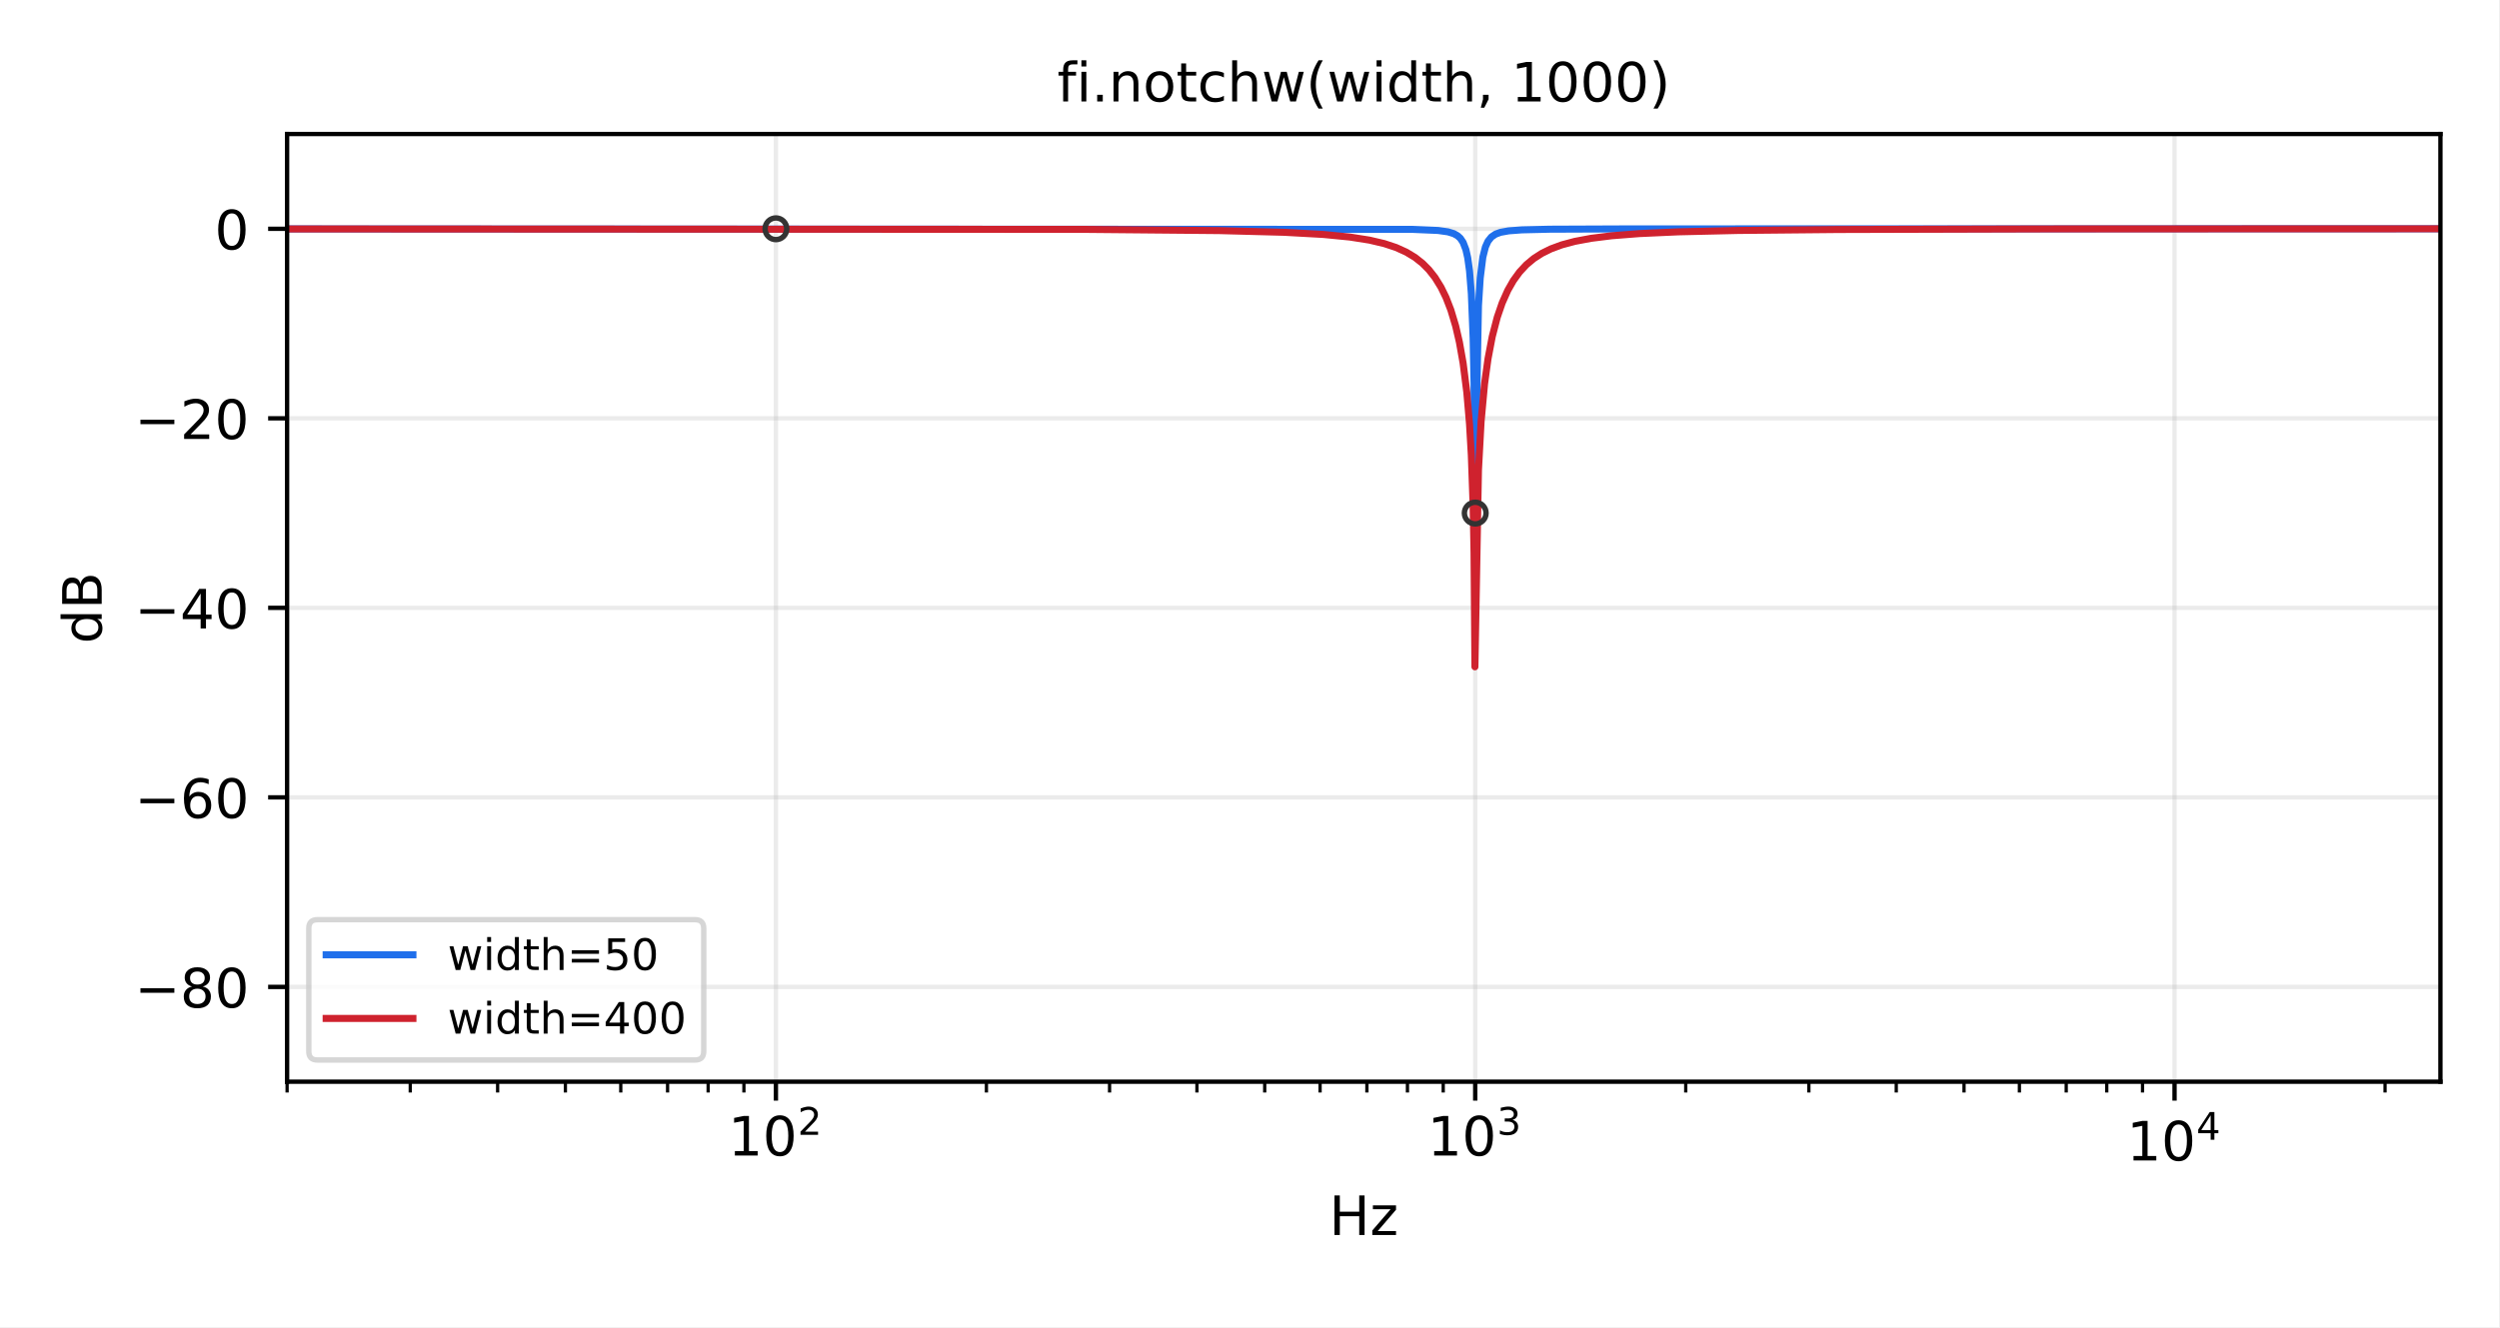
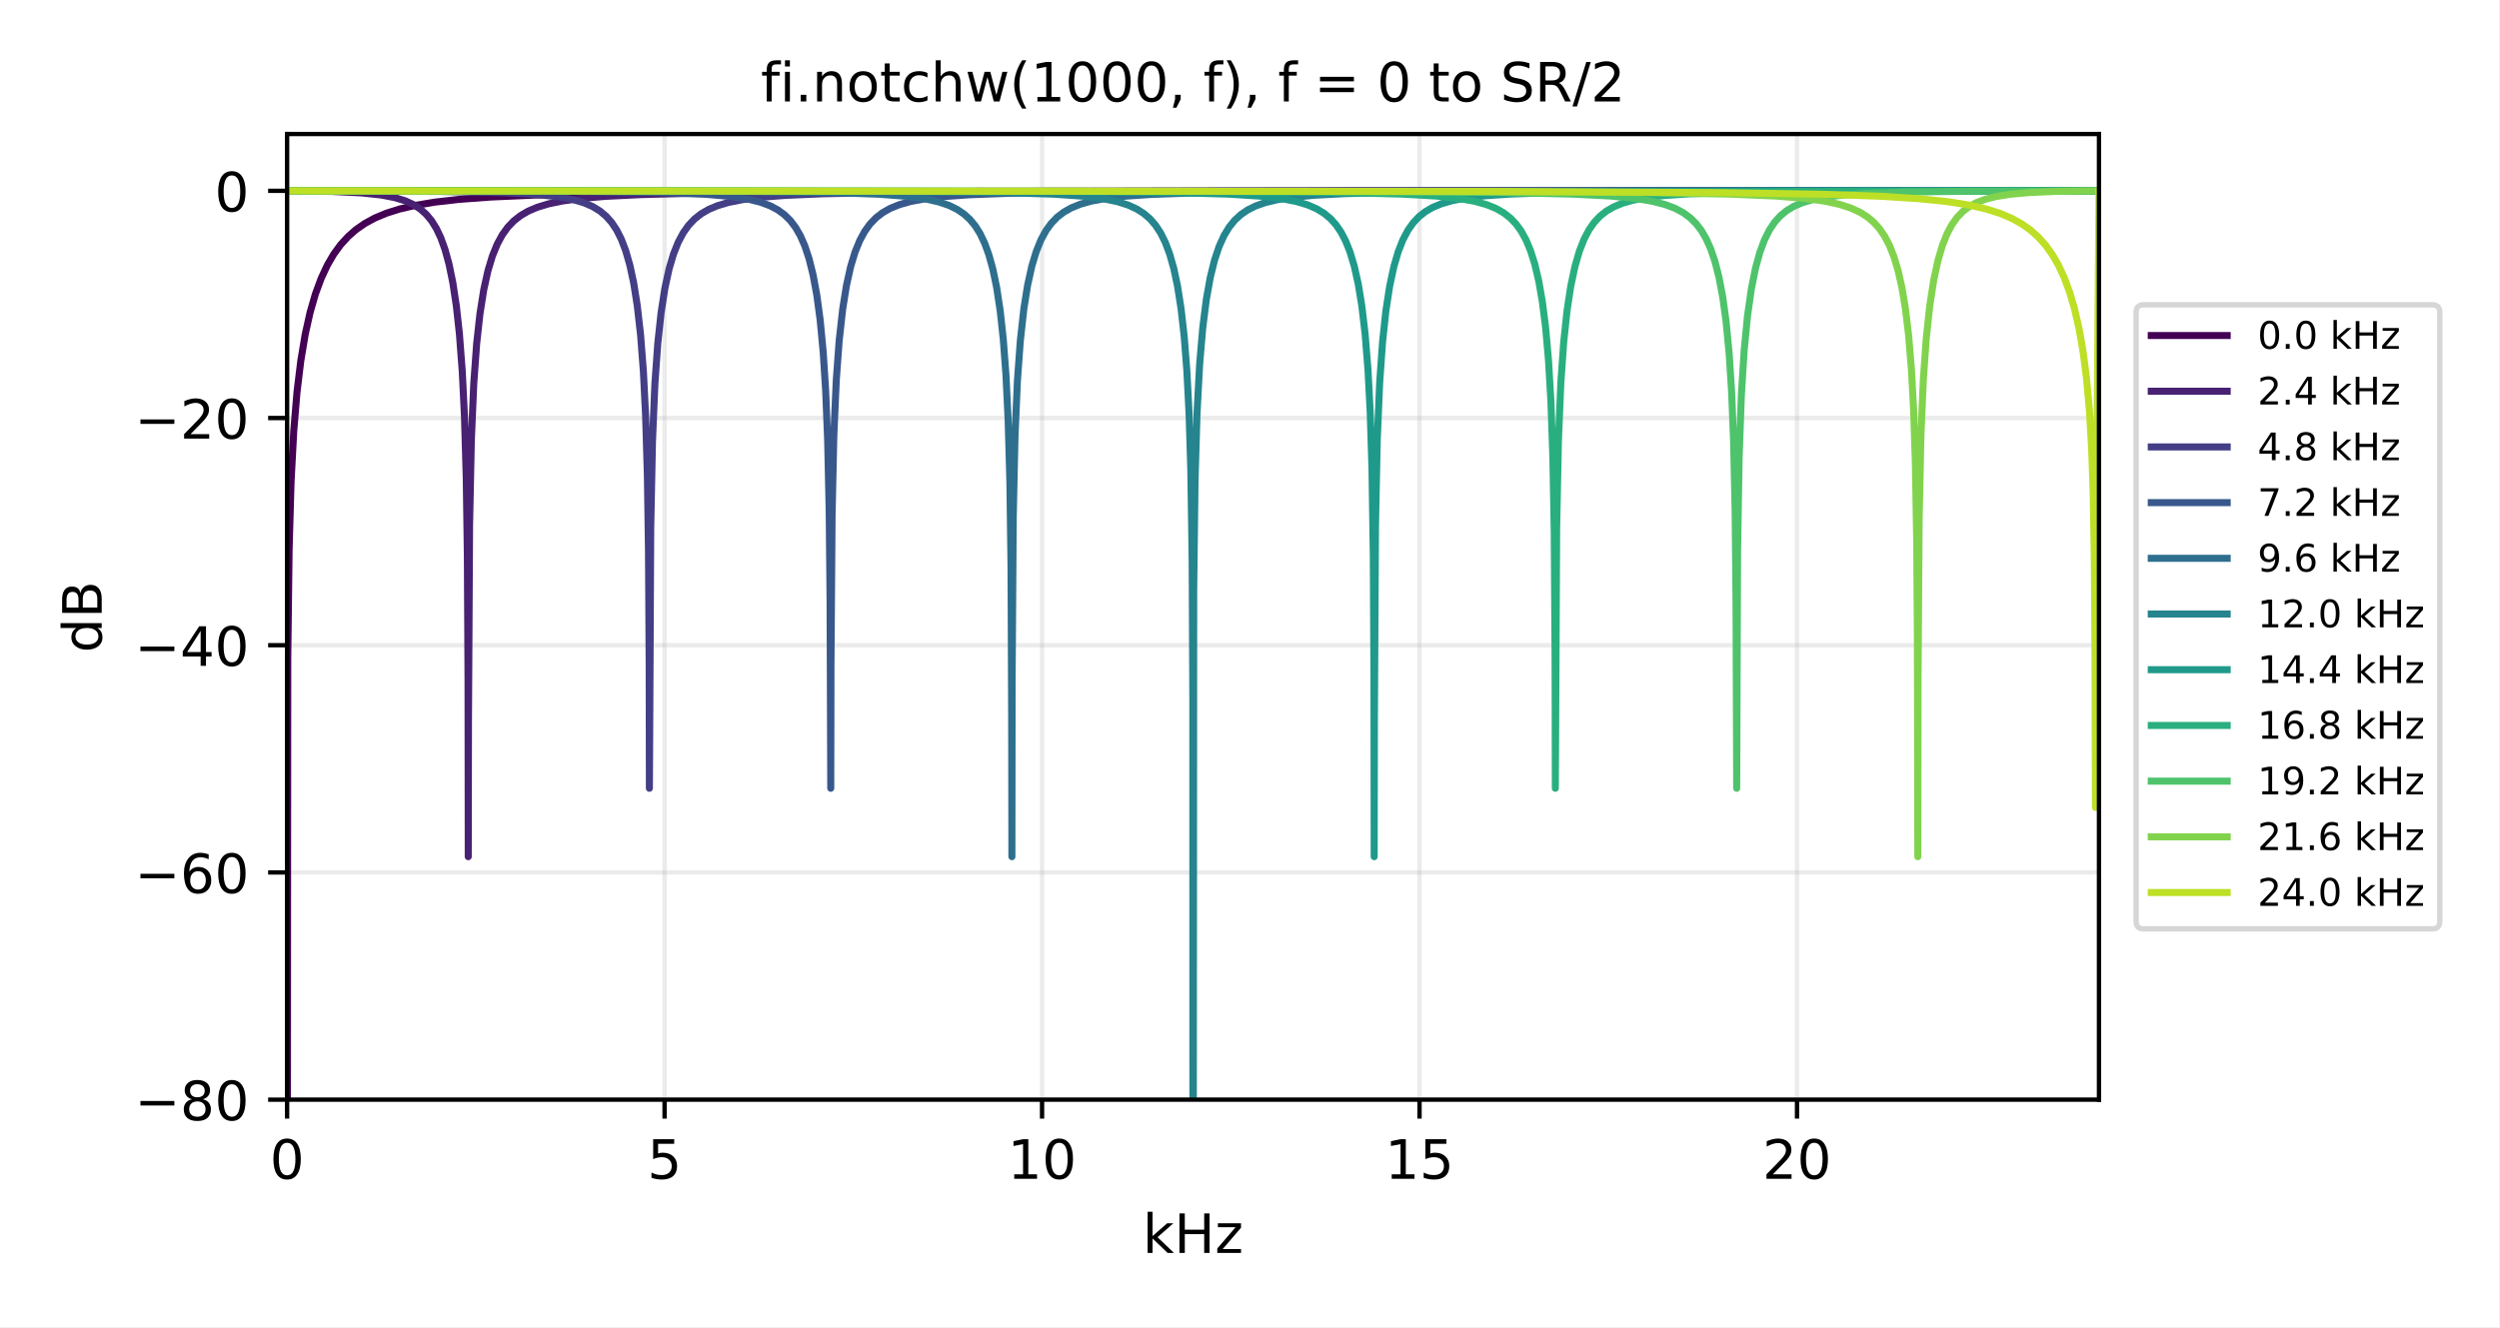
<svg xmlns="http://www.w3.org/2000/svg" xmlns:xlink="http://www.w3.org/1999/xlink" width="460.8pt" height="244.8pt" viewBox="0 0 460.8 244.8" version="1.1">
  <defs>
    <style type="text/css">*{stroke-linejoin: round; stroke-linecap: butt}</style>
  </defs>
  <g id="figure_1">
    <g id="patch_1">
      <path d="M 0 244.8  L 460.8 244.8  L 460.8 0  L 0 0  z " style="fill: #ffffff" />
    </g>
    <g id="axes_1">
      <g id="patch_2">
-         <path d="M 52.94 199.528  L 450 199.528  L 450 24.72  L 52.94 24.72  z " style="fill: #ffffff" />
+         <path d="M 52.94 202.84  L 387.039 202.84  L 387.039 24.72  L 52.94 24.72  z " style="fill: #ffffff" />
      </g>
      <g id="matplotlib.axis_1">
        <g id="xtick_1">
          <g id="line2d_1">
-             <path d="M 143.072 199.528  L 143.072 24.72  " clip-path="url(#pd44fafe7ac)" style="fill: none; stroke: #b0b0b0; stroke-opacity: 0.25; stroke-width: 0.8; stroke-linecap: square" />
+             <path d="M 52.94 202.84  L 52.94 24.72  " clip-path="url(#paf3ac2c32e)" style="fill: none; stroke: #b0b0b0; stroke-opacity: 0.25; stroke-width: 0.8; stroke-linecap: square" />
          </g>
          <g id="line2d_2">
            <defs>
-               <path id="mc6e8a0cf83" d="M 0 0  L 0 3.5  " style="stroke: #000000; stroke-width: 0.8" />
+               <path id="m746b3ce421" d="M 0 0  L 0 3.5  " style="stroke: #000000; stroke-width: 0.8" />
            </defs>
            <g>
-               <use xlink:href="#mc6e8a0cf83" x="143.072" y="199.528" style="stroke: #000000; stroke-width: 0.8" />
+               <use xlink:href="#m746b3ce421" x="52.94" y="202.84" style="stroke: #000000; stroke-width: 0.8" />
            </g>
          </g>
          <g id="text_1">
-             <g transform="translate(134.2721 214.1264)">
-               <text>
-                 <tspan style="font: 10px 'DejaVu Sans'" x="0 6.362" y="-0.977">10</tspan>
-                 <tspan style="font: 7px 'DejaVu Sans'" x="12.82" y="-4.805">2</tspan>
-               </text>
-             </g>
+             <text style="font: 10px 'DejaVu Sans', 'Bitstream Vera Sans', 'Computer Modern Sans Serif', 'Lucida Grande', 'Verdana', 'Geneva', 'Lucid', 'Arial', 'Helvetica', 'Avant Garde', sans-serif; text-anchor: middle" x="52.94" y="217.438" transform="rotate(-0 52.94 217.4384)">0</text>
          </g>
        </g>
        <g id="xtick_2">
          <g id="line2d_3">
-             <path d="M 272.022 199.528  L 272.022 24.72  " clip-path="url(#pd44fafe7ac)" style="fill: none; stroke: #b0b0b0; stroke-opacity: 0.25; stroke-width: 0.8; stroke-linecap: square" />
+             <path d="M 122.544 202.84  L 122.544 24.72  " clip-path="url(#paf3ac2c32e)" style="fill: none; stroke: #b0b0b0; stroke-opacity: 0.25; stroke-width: 0.8; stroke-linecap: square" />
          </g>
          <g id="line2d_4">
            <g>
-               <use xlink:href="#mc6e8a0cf83" x="272.022" y="199.528" style="stroke: #000000; stroke-width: 0.8" />
+               <use xlink:href="#m746b3ce421" x="122.544" y="202.84" style="stroke: #000000; stroke-width: 0.8" />
            </g>
          </g>
          <g id="text_2">
-             <g transform="translate(263.2219 214.1264)">
-               <text>
-                 <tspan style="font: 10px 'DejaVu Sans'" x="0 6.362" y="-0.977">10</tspan>
-                 <tspan style="font: 7px 'DejaVu Sans'" x="12.82" y="-4.805">3</tspan>
-               </text>
-             </g>
+             <text style="font: 10px 'DejaVu Sans', 'Bitstream Vera Sans', 'Computer Modern Sans Serif', 'Lucida Grande', 'Verdana', 'Geneva', 'Lucid', 'Arial', 'Helvetica', 'Avant Garde', sans-serif; text-anchor: middle" x="122.544" y="217.438" transform="rotate(-0 122.5439 217.4384)">5</text>
          </g>
        </g>
        <g id="xtick_3">
          <g id="line2d_5">
-             <path d="M 400.972 199.528  L 400.972 24.72  " clip-path="url(#pd44fafe7ac)" style="fill: none; stroke: #b0b0b0; stroke-opacity: 0.25; stroke-width: 0.8; stroke-linecap: square" />
+             <path d="M 192.148 202.84  L 192.148 24.72  " clip-path="url(#paf3ac2c32e)" style="fill: none; stroke: #b0b0b0; stroke-opacity: 0.25; stroke-width: 0.8; stroke-linecap: square" />
          </g>
          <g id="line2d_6">
            <g>
-               <use xlink:href="#mc6e8a0cf83" x="400.972" y="199.528" style="stroke: #000000; stroke-width: 0.8" />
+               <use xlink:href="#m746b3ce421" x="192.148" y="202.84" style="stroke: #000000; stroke-width: 0.8" />
            </g>
          </g>
          <g id="text_3">
-             <g transform="translate(392.1718 214.1264)">
-               <text>
-                 <tspan style="font: 10px 'DejaVu Sans'" x="0 6.362" y="-0.064">10</tspan>
-                 <tspan style="font: 7px 'DejaVu Sans'" x="12.82" y="-3.892">4</tspan>
-               </text>
-             </g>
+             <text style="font: 10px 'DejaVu Sans', 'Bitstream Vera Sans', 'Computer Modern Sans Serif', 'Lucida Grande', 'Verdana', 'Geneva', 'Lucid', 'Arial', 'Helvetica', 'Avant Garde', sans-serif; text-anchor: middle" x="192.148" y="217.438" transform="rotate(-0 192.1478 217.4384)">10</text>
          </g>
        </g>
        <g id="xtick_4">
          <g id="line2d_7">
-             <defs>
-               <path id="m6babed9d76" d="M 0 0  L 0 2  " style="stroke: #000000; stroke-width: 0.6" />
-             </defs>
-             <g>
-               <use xlink:href="#m6babed9d76" x="52.94" y="199.528" style="stroke: #000000; stroke-width: 0.6" />
-             </g>
+             <path d="M 261.752 202.84  L 261.752 24.72  " clip-path="url(#paf3ac2c32e)" style="fill: none; stroke: #b0b0b0; stroke-opacity: 0.25; stroke-width: 0.8; stroke-linecap: square" />
+           </g>
+           <g id="line2d_8">
+             <g>
+               <use xlink:href="#m746b3ce421" x="261.752" y="202.84" style="stroke: #000000; stroke-width: 0.8" />
+             </g>
+           </g>
+           <g id="text_4">
+             <text style="font: 10px 'DejaVu Sans', 'Bitstream Vera Sans', 'Computer Modern Sans Serif', 'Lucida Grande', 'Verdana', 'Geneva', 'Lucid', 'Arial', 'Helvetica', 'Avant Garde', sans-serif; text-anchor: middle" x="261.752" y="217.438" transform="rotate(-0 261.7518 217.4384)">15</text>
          </g>
        </g>
        <g id="xtick_5">
-           <g id="line2d_8">
-             <g>
-               <use xlink:href="#m6babed9d76" x="75.647" y="199.528" style="stroke: #000000; stroke-width: 0.6" />
-             </g>
-           </g>
-         </g>
-         <g id="xtick_6">
          <g id="line2d_9">
-             <g>
-               <use xlink:href="#m6babed9d76" x="91.758" y="199.528" style="stroke: #000000; stroke-width: 0.6" />
-             </g>
-           </g>
-         </g>
-         <g id="xtick_7">
+             <path d="M 331.356 202.84  L 331.356 24.72  " clip-path="url(#paf3ac2c32e)" style="fill: none; stroke: #b0b0b0; stroke-opacity: 0.25; stroke-width: 0.8; stroke-linecap: square" />
+           </g>
          <g id="line2d_10">
            <g>
-               <use xlink:href="#m6babed9d76" x="104.254" y="199.528" style="stroke: #000000; stroke-width: 0.6" />
-             </g>
-           </g>
-         </g>
-         <g id="xtick_8">
-           <g id="line2d_11">
-             <g>
-               <use xlink:href="#m6babed9d76" x="114.465" y="199.528" style="stroke: #000000; stroke-width: 0.6" />
-             </g>
-           </g>
-         </g>
-         <g id="xtick_9">
-           <g id="line2d_12">
-             <g>
-               <use xlink:href="#m6babed9d76" x="123.097" y="199.528" style="stroke: #000000; stroke-width: 0.6" />
-             </g>
-           </g>
-         </g>
-         <g id="xtick_10">
-           <g id="line2d_13">
-             <g>
-               <use xlink:href="#m6babed9d76" x="130.576" y="199.528" style="stroke: #000000; stroke-width: 0.6" />
-             </g>
-           </g>
-         </g>
-         <g id="xtick_11">
-           <g id="line2d_14">
-             <g>
-               <use xlink:href="#m6babed9d76" x="137.172" y="199.528" style="stroke: #000000; stroke-width: 0.6" />
-             </g>
-           </g>
-         </g>
-         <g id="xtick_12">
-           <g id="line2d_15">
-             <g>
-               <use xlink:href="#m6babed9d76" x="181.89" y="199.528" style="stroke: #000000; stroke-width: 0.6" />
-             </g>
-           </g>
-         </g>
-         <g id="xtick_13">
-           <g id="line2d_16">
-             <g>
-               <use xlink:href="#m6babed9d76" x="204.597" y="199.528" style="stroke: #000000; stroke-width: 0.6" />
-             </g>
-           </g>
-         </g>
-         <g id="xtick_14">
-           <g id="line2d_17">
-             <g>
-               <use xlink:href="#m6babed9d76" x="220.708" y="199.528" style="stroke: #000000; stroke-width: 0.6" />
-             </g>
-           </g>
-         </g>
-         <g id="xtick_15">
-           <g id="line2d_18">
-             <g>
-               <use xlink:href="#m6babed9d76" x="233.204" y="199.528" style="stroke: #000000; stroke-width: 0.6" />
-             </g>
-           </g>
-         </g>
-         <g id="xtick_16">
-           <g id="line2d_19">
-             <g>
-               <use xlink:href="#m6babed9d76" x="243.415" y="199.528" style="stroke: #000000; stroke-width: 0.6" />
-             </g>
-           </g>
-         </g>
-         <g id="xtick_17">
-           <g id="line2d_20">
-             <g>
-               <use xlink:href="#m6babed9d76" x="252.047" y="199.528" style="stroke: #000000; stroke-width: 0.6" />
-             </g>
-           </g>
-         </g>
-         <g id="xtick_18">
-           <g id="line2d_21">
-             <g>
-               <use xlink:href="#m6babed9d76" x="259.525" y="199.528" style="stroke: #000000; stroke-width: 0.6" />
-             </g>
-           </g>
-         </g>
-         <g id="xtick_19">
-           <g id="line2d_22">
-             <g>
-               <use xlink:href="#m6babed9d76" x="266.122" y="199.528" style="stroke: #000000; stroke-width: 0.6" />
-             </g>
-           </g>
-         </g>
-         <g id="xtick_20">
-           <g id="line2d_23">
-             <g>
-               <use xlink:href="#m6babed9d76" x="310.84" y="199.528" style="stroke: #000000; stroke-width: 0.6" />
-             </g>
-           </g>
-         </g>
-         <g id="xtick_21">
-           <g id="line2d_24">
-             <g>
-               <use xlink:href="#m6babed9d76" x="333.547" y="199.528" style="stroke: #000000; stroke-width: 0.6" />
-             </g>
-           </g>
-         </g>
-         <g id="xtick_22">
-           <g id="line2d_25">
-             <g>
-               <use xlink:href="#m6babed9d76" x="349.658" y="199.528" style="stroke: #000000; stroke-width: 0.6" />
-             </g>
-           </g>
-         </g>
-         <g id="xtick_23">
-           <g id="line2d_26">
-             <g>
-               <use xlink:href="#m6babed9d76" x="362.154" y="199.528" style="stroke: #000000; stroke-width: 0.6" />
-             </g>
-           </g>
-         </g>
-         <g id="xtick_24">
-           <g id="line2d_27">
-             <g>
-               <use xlink:href="#m6babed9d76" x="372.364" y="199.528" style="stroke: #000000; stroke-width: 0.6" />
-             </g>
-           </g>
-         </g>
-         <g id="xtick_25">
-           <g id="line2d_28">
-             <g>
-               <use xlink:href="#m6babed9d76" x="380.997" y="199.528" style="stroke: #000000; stroke-width: 0.6" />
-             </g>
-           </g>
-         </g>
-         <g id="xtick_26">
-           <g id="line2d_29">
-             <g>
-               <use xlink:href="#m6babed9d76" x="388.475" y="199.528" style="stroke: #000000; stroke-width: 0.6" />
-             </g>
-           </g>
-         </g>
-         <g id="xtick_27">
-           <g id="line2d_30">
-             <g>
-               <use xlink:href="#m6babed9d76" x="395.071" y="199.528" style="stroke: #000000; stroke-width: 0.6" />
-             </g>
-           </g>
-         </g>
-         <g id="xtick_28">
-           <g id="line2d_31">
-             <g>
-               <use xlink:href="#m6babed9d76" x="439.79" y="199.528" style="stroke: #000000; stroke-width: 0.6" />
-             </g>
-           </g>
-         </g>
-         <g id="text_4">
-           <text style="font: 10px 'DejaVu Sans', 'Bitstream Vera Sans', 'Computer Modern Sans Serif', 'Lucida Grande', 'Verdana', 'Geneva', 'Lucid', 'Arial', 'Helvetica', 'Avant Garde', sans-serif; text-anchor: middle" x="251.47" y="227.805" transform="rotate(-0 251.47 227.8046)">Hz</text>
+               <use xlink:href="#m746b3ce421" x="331.356" y="202.84" style="stroke: #000000; stroke-width: 0.8" />
+             </g>
+           </g>
+           <g id="text_5">
+             <text style="font: 10px 'DejaVu Sans', 'Bitstream Vera Sans', 'Computer Modern Sans Serif', 'Lucida Grande', 'Verdana', 'Geneva', 'Lucid', 'Arial', 'Helvetica', 'Avant Garde', sans-serif; text-anchor: middle" x="331.356" y="217.438" transform="rotate(-0 331.3557 217.4384)">20</text>
+           </g>
+         </g>
+         <g id="text_6">
+           <text style="font: 10px 'DejaVu Sans', 'Bitstream Vera Sans', 'Computer Modern Sans Serif', 'Lucida Grande', 'Verdana', 'Geneva', 'Lucid', 'Arial', 'Helvetica', 'Avant Garde', sans-serif; text-anchor: middle" x="219.989" y="231.117" transform="rotate(-0 219.9894 231.1166)">kHz</text>
        </g>
      </g>
      <g id="matplotlib.axis_2">
        <g id="ytick_1">
-           <g id="line2d_32">
-             <path d="M 52.94 182.047  L 450 182.047  " clip-path="url(#pd44fafe7ac)" style="fill: none; stroke: #b0b0b0; stroke-opacity: 0.25; stroke-width: 0.8; stroke-linecap: square" />
-           </g>
-           <g id="line2d_33">
+           <g id="line2d_11">
+             <path d="M 52.94 202.84  L 387.039 202.84  " clip-path="url(#paf3ac2c32e)" style="fill: none; stroke: #b0b0b0; stroke-opacity: 0.25; stroke-width: 0.8; stroke-linecap: square" />
+           </g>
+           <g id="line2d_12">
            <defs>
-               <path id="m212b142c43" d="M 0 0  L -3.5 0  " style="stroke: #000000; stroke-width: 0.8" />
+               <path id="m6204c5181d" d="M 0 0  L -3.5 0  " style="stroke: #000000; stroke-width: 0.8" />
            </defs>
            <g>
-               <use xlink:href="#m212b142c43" x="52.94" y="182.047" style="stroke: #000000; stroke-width: 0.8" />
-             </g>
-           </g>
-           <g id="text_5">
-             <text style="font: 10px 'DejaVu Sans', 'Bitstream Vera Sans', 'Computer Modern Sans Serif', 'Lucida Grande', 'Verdana', 'Geneva', 'Lucid', 'Arial', 'Helvetica', 'Avant Garde', sans-serif; text-anchor: end" x="45.94" y="185.846" transform="rotate(-0 45.94 185.8464)">−80</text>
+               <use xlink:href="#m6204c5181d" x="52.94" y="202.84" style="stroke: #000000; stroke-width: 0.8" />
+             </g>
+           </g>
+           <g id="text_7">
+             <text style="font: 10px 'DejaVu Sans', 'Bitstream Vera Sans', 'Computer Modern Sans Serif', 'Lucida Grande', 'Verdana', 'Geneva', 'Lucid', 'Arial', 'Helvetica', 'Avant Garde', sans-serif; text-anchor: end" x="45.94" y="206.639" transform="rotate(-0 45.94 206.6392)">−80</text>
          </g>
        </g>
        <g id="ytick_2">
-           <g id="line2d_34">
-             <path d="M 52.94 147.086  L 450 147.086  " clip-path="url(#pd44fafe7ac)" style="fill: none; stroke: #b0b0b0; stroke-opacity: 0.25; stroke-width: 0.8; stroke-linecap: square" />
-           </g>
-           <g id="line2d_35">
-             <g>
-               <use xlink:href="#m212b142c43" x="52.94" y="147.086" style="stroke: #000000; stroke-width: 0.8" />
-             </g>
-           </g>
-           <g id="text_6">
-             <text style="font: 10px 'DejaVu Sans', 'Bitstream Vera Sans', 'Computer Modern Sans Serif', 'Lucida Grande', 'Verdana', 'Geneva', 'Lucid', 'Arial', 'Helvetica', 'Avant Garde', sans-serif; text-anchor: end" x="45.94" y="150.885" transform="rotate(-0 45.94 150.8848)">−60</text>
+           <g id="line2d_13">
+             <path d="M 52.94 160.929  L 387.039 160.929  " clip-path="url(#paf3ac2c32e)" style="fill: none; stroke: #b0b0b0; stroke-opacity: 0.25; stroke-width: 0.8; stroke-linecap: square" />
+           </g>
+           <g id="line2d_14">
+             <g>
+               <use xlink:href="#m6204c5181d" x="52.94" y="160.929" style="stroke: #000000; stroke-width: 0.8" />
+             </g>
+           </g>
+           <g id="text_8">
+             <text style="font: 10px 'DejaVu Sans', 'Bitstream Vera Sans', 'Computer Modern Sans Serif', 'Lucida Grande', 'Verdana', 'Geneva', 'Lucid', 'Arial', 'Helvetica', 'Avant Garde', sans-serif; text-anchor: end" x="45.94" y="164.729" transform="rotate(-0 45.94 164.7286)">−60</text>
          </g>
        </g>
        <g id="ytick_3">
-           <g id="line2d_36">
-             <path d="M 52.94 112.124  L 450 112.124  " clip-path="url(#pd44fafe7ac)" style="fill: none; stroke: #b0b0b0; stroke-opacity: 0.25; stroke-width: 0.8; stroke-linecap: square" />
-           </g>
-           <g id="line2d_37">
-             <g>
-               <use xlink:href="#m212b142c43" x="52.94" y="112.124" style="stroke: #000000; stroke-width: 0.8" />
-             </g>
-           </g>
-           <g id="text_7">
-             <text style="font: 10px 'DejaVu Sans', 'Bitstream Vera Sans', 'Computer Modern Sans Serif', 'Lucida Grande', 'Verdana', 'Geneva', 'Lucid', 'Arial', 'Helvetica', 'Avant Garde', sans-serif; text-anchor: end" x="45.94" y="115.923" transform="rotate(-0 45.94 115.9232)">−40</text>
+           <g id="line2d_15">
+             <path d="M 52.94 119.019  L 387.039 119.019  " clip-path="url(#paf3ac2c32e)" style="fill: none; stroke: #b0b0b0; stroke-opacity: 0.25; stroke-width: 0.8; stroke-linecap: square" />
+           </g>
+           <g id="line2d_16">
+             <g>
+               <use xlink:href="#m6204c5181d" x="52.94" y="119.019" style="stroke: #000000; stroke-width: 0.8" />
+             </g>
+           </g>
+           <g id="text_9">
+             <text style="font: 10px 'DejaVu Sans', 'Bitstream Vera Sans', 'Computer Modern Sans Serif', 'Lucida Grande', 'Verdana', 'Geneva', 'Lucid', 'Arial', 'Helvetica', 'Avant Garde', sans-serif; text-anchor: end" x="45.94" y="122.818" transform="rotate(-0 45.94 122.818)">−40</text>
          </g>
        </g>
        <g id="ytick_4">
-           <g id="line2d_38">
-             <path d="M 52.94 77.162  L 450 77.162  " clip-path="url(#pd44fafe7ac)" style="fill: none; stroke: #b0b0b0; stroke-opacity: 0.25; stroke-width: 0.8; stroke-linecap: square" />
-           </g>
-           <g id="line2d_39">
-             <g>
-               <use xlink:href="#m212b142c43" x="52.94" y="77.162" style="stroke: #000000; stroke-width: 0.8" />
-             </g>
-           </g>
-           <g id="text_8">
-             <text style="font: 10px 'DejaVu Sans', 'Bitstream Vera Sans', 'Computer Modern Sans Serif', 'Lucida Grande', 'Verdana', 'Geneva', 'Lucid', 'Arial', 'Helvetica', 'Avant Garde', sans-serif; text-anchor: end" x="45.94" y="80.962" transform="rotate(-0 45.94 80.96162)">−20</text>
+           <g id="line2d_17">
+             <path d="M 52.94 77.108  L 387.039 77.108  " clip-path="url(#paf3ac2c32e)" style="fill: none; stroke: #b0b0b0; stroke-opacity: 0.25; stroke-width: 0.8; stroke-linecap: square" />
+           </g>
+           <g id="line2d_18">
+             <g>
+               <use xlink:href="#m6204c5181d" x="52.94" y="77.108" style="stroke: #000000; stroke-width: 0.8" />
+             </g>
+           </g>
+           <g id="text_10">
+             <text style="font: 10px 'DejaVu Sans', 'Bitstream Vera Sans', 'Computer Modern Sans Serif', 'Lucida Grande', 'Verdana', 'Geneva', 'Lucid', 'Arial', 'Helvetica', 'Avant Garde', sans-serif; text-anchor: end" x="45.94" y="80.907" transform="rotate(-0 45.94 80.90745)">−20</text>
          </g>
        </g>
        <g id="ytick_5">
-           <g id="line2d_40">
-             <path d="M 52.94 42.201  L 450 42.201  " clip-path="url(#pd44fafe7ac)" style="fill: none; stroke: #b0b0b0; stroke-opacity: 0.25; stroke-width: 0.8; stroke-linecap: square" />
-           </g>
-           <g id="line2d_41">
-             <g>
-               <use xlink:href="#m212b142c43" x="52.94" y="42.201" style="stroke: #000000; stroke-width: 0.8" />
-             </g>
-           </g>
-           <g id="text_9">
-             <text style="font: 10px 'DejaVu Sans', 'Bitstream Vera Sans', 'Computer Modern Sans Serif', 'Lucida Grande', 'Verdana', 'Geneva', 'Lucid', 'Arial', 'Helvetica', 'Avant Garde', sans-serif; text-anchor: end" x="45.94" y="46" transform="rotate(-0 45.94 46.00002)">0</text>
-           </g>
-         </g>
-         <g id="text_10">
-           <text style="font: 10px 'DejaVu Sans', 'Bitstream Vera Sans', 'Computer Modern Sans Serif', 'Lucida Grande', 'Verdana', 'Geneva', 'Lucid', 'Arial', 'Helvetica', 'Avant Garde', sans-serif; text-anchor: middle" x="18.756" y="112.124" transform="rotate(-90 18.75562 112.124)">dB</text>
-         </g>
-       </g>
-       <g id="line2d_42">
-         <path d="M -1 42.201  L 260.528 42.311  L 265.165 42.51  L 266.99 42.766  L 268.057 43.092  L 268.757 43.481  L 269.276 43.954  L 269.79 44.72  L 270.3 46.054  L 270.638 47.55  L 270.973 49.968  L 271.306 54.155  L 271.638 62.388  L 271.803 70.54  L 271.967 91.439  L 272.62 56.381  L 272.944 51.276  L 273.426 47.439  L 273.904 45.543  L 274.378 44.495  L 275.004 43.712  L 275.776 43.188  L 276.689 42.853  L 278.179 42.582  L 280.623 42.398  L 285.73 42.278  L 300.935 42.217  L 405.564 42.201  L 450 42.201  L 450 42.201  " clip-path="url(#pd44fafe7ac)" style="fill: none; stroke: #1f6feb; stroke-width: 1.3; stroke-linecap: square" />
-       </g>
-       <g id="line2d_43">
-         <path d="M -1 42.201  L 200.396 42.311  L 224.844 42.534  L 236.805 42.848  L 244.013 43.245  L 248.931 43.727  L 252.53 44.294  L 255.251 44.934  L 257.422 45.653  L 259.306 46.506  L 260.93 47.489  L 262.312 48.584  L 263.471 49.75  L 264.606 51.193  L 265.719 52.996  L 266.63 54.864  L 267.526 57.18  L 268.408 60.117  L 269.103 63.112  L 269.79 66.987  L 270.469 72.345  L 270.973 78.223  L 271.306 83.995  L 271.638 93.417  L 271.803 101.93  L 271.967 122.999  L 272.62 86.699  L 273.105 77.736  L 273.745 70.792  L 274.378 66.191  L 275.159 62.085  L 276.082 58.528  L 276.99 55.884  L 278.032 53.546  L 279.054 51.757  L 280.2 50.179  L 281.461 48.824  L 282.831 47.683  L 284.299 46.737  L 285.987 45.904  L 287.996 45.163  L 290.41 44.518  L 293.401 43.959  L 297.19 43.486  L 302.289 43.086  L 309.456 42.762  L 320.418 42.509  L 338.964 42.331  L 376.78 42.227  L 450 42.201  L 450 42.201  " clip-path="url(#pd44fafe7ac)" style="fill: none; stroke: #cf222e; stroke-width: 1.3; stroke-linecap: square" />
+           <g id="line2d_19">
+             <path d="M 52.94 35.198  L 387.039 35.198  " clip-path="url(#paf3ac2c32e)" style="fill: none; stroke: #b0b0b0; stroke-opacity: 0.25; stroke-width: 0.8; stroke-linecap: square" />
+           </g>
+           <g id="line2d_20">
+             <g>
+               <use xlink:href="#m6204c5181d" x="52.94" y="35.198" style="stroke: #000000; stroke-width: 0.8" />
+             </g>
+           </g>
+           <g id="text_11">
+             <text style="font: 10px 'DejaVu Sans', 'Bitstream Vera Sans', 'Computer Modern Sans Serif', 'Lucida Grande', 'Verdana', 'Geneva', 'Lucid', 'Arial', 'Helvetica', 'Avant Garde', sans-serif; text-anchor: end" x="45.94" y="38.997" transform="rotate(-0 45.94 38.99687)">0</text>
+           </g>
+         </g>
+         <g id="text_12">
+           <text style="font: 10px 'DejaVu Sans', 'Bitstream Vera Sans', 'Computer Modern Sans Serif', 'Lucida Grande', 'Verdana', 'Geneva', 'Lucid', 'Arial', 'Helvetica', 'Avant Garde', sans-serif; text-anchor: middle" x="18.756" y="113.78" transform="rotate(-90 18.75562 113.78)">dB</text>
+         </g>
+       </g>
+       <g id="line2d_21">
+         <path d="M 52.963 245.8  L 53.062 121.349  L 53.307 101.359  L 53.674 88.761  L 54.164 79.508  L 54.775 72.215  L 55.469 66.52  L 56.284 61.646  L 57.181 57.617  L 58.16 54.227  L 59.221 51.35  L 60.363 48.9  L 61.545 46.877  L 62.81 45.142  L 64.196 43.621  L 65.664 42.338  L 67.296 41.207  L 69.131 40.211  L 71.211 39.34  L 73.658 38.564  L 76.554 37.888  L 80.102 37.296  L 84.588 36.782  L 90.461 36.346  L 98.536 35.983  L 110.363 35.692  L 129.328 35.47  L 164.198 35.314  L 245.234 35.222  L 387.039 35.198  L 387.039 35.198  " clip-path="url(#paf3ac2c32e)" style="fill: none; stroke: #440154; stroke-width: 1.3; stroke-linecap: square" />
+       </g>
+       <g id="line2d_22">
+         <path d="M 52.94 35.198  L 61.219 35.309  L 66.725 35.585  L 70.314 35.974  L 72.842 36.464  L 74.718 37.042  L 76.227 37.732  L 77.492 38.551  L 78.593 39.534  L 79.572 40.713  L 80.469 42.152  L 81.285 43.877  L 82.059 46.028  L 82.794 48.715  L 83.487 52.086  L 84.139 56.376  L 84.71 61.562  L 85.241 68.541  L 85.648 76.853  L 85.975 88.263  L 86.179 102.568  L 86.301 125.398  L 86.342 158.021  L 86.383 132.799  L 86.586 96.806  L 86.913 81.161  L 87.361 70.732  L 87.891 63.426  L 88.503 57.859  L 89.197 53.467  L 89.971 49.952  L 90.787 47.245  L 91.684 45.037  L 92.622 43.311  L 93.642 41.898  L 94.743 40.747  L 95.967 39.784  L 97.394 38.949  L 99.066 38.235  L 101.105 37.614  L 103.675 37.075  L 107.019 36.613  L 111.587 36.221  L 118.153 35.896  L 128.349 35.634  L 145.804 35.434  L 180.511 35.295  L 269.134 35.214  L 387.039 35.198  L 387.039 35.198  " clip-path="url(#paf3ac2c32e)" style="fill: none; stroke: #482173; stroke-width: 1.3; stroke-linecap: square" />
+       </g>
+       <g id="line2d_23">
+         <path d="M 52.94 35.198  L 81.325 35.309  L 92.949 35.549  L 99.066 35.881  L 102.941 36.302  L 105.632 36.805  L 107.672 37.404  L 109.262 38.091  L 110.608 38.912  L 111.75 39.868  L 112.769 41.015  L 113.707 42.421  L 114.564 44.12  L 115.38 46.26  L 116.154 48.968  L 116.848 52.207  L 117.5 56.323  L 118.112 61.714  L 118.642 68.574  L 119.05 76.747  L 119.376 87.927  L 119.58 101.746  L 119.703 122.598  L 119.743 145.405  L 119.784 138.03  L 119.988 97.408  L 120.314 81.344  L 120.763 70.736  L 121.293 63.313  L 121.905 57.653  L 122.598 53.183  L 123.373 49.607  L 124.189 46.857  L 125.045 44.71  L 125.983 42.949  L 126.962 41.569  L 128.063 40.402  L 129.287 39.437  L 130.673 38.631  L 132.305 37.943  L 134.303 37.349  L 136.832 36.839  L 140.176 36.404  L 144.785 36.043  L 151.595 35.749  L 162.566 35.521  L 182.672 35.355  L 227.901 35.247  L 371.582 35.198  L 387.039 35.198  L 387.039 35.198  " clip-path="url(#paf3ac2c32e)" style="fill: none; stroke: #433e85; stroke-width: 1.3; stroke-linecap: square" />
+       </g>
+       <g id="line2d_24">
+         <path d="M 52.94 35.198  L 106.856 35.309  L 122.598 35.534  L 130.184 35.846  L 134.793 36.244  L 137.933 36.729  L 140.217 37.296  L 142.011 37.964  L 143.439 38.724  L 144.662 39.62  L 145.723 40.667  L 146.701 41.954  L 147.599 43.518  L 148.414 45.391  L 149.189 47.734  L 149.923 50.682  L 150.617 54.44  L 151.228 58.988  L 151.799 65.022  L 152.248 72.079  L 152.615 81.245  L 152.9 94.378  L 153.064 111.333  L 153.186 145.408  L 153.227 122.609  L 153.431 94.97  L 153.757 80.282  L 154.206 70.113  L 154.736 62.87  L 155.388 56.993  L 156.082 52.658  L 156.856 49.17  L 157.672 46.48  L 158.529 44.376  L 159.467 42.651  L 160.445 41.3  L 161.547 40.159  L 162.77 39.218  L 164.157 38.434  L 165.829 37.754  L 167.868 37.176  L 170.478 36.681  L 173.945 36.265  L 178.798 35.924  L 186.098 35.652  L 198.252 35.446  L 221.865 35.303  L 281.206 35.219  L 387.039 35.198  L 387.039 35.198  " clip-path="url(#paf3ac2c32e)" style="fill: none; stroke: #38588c; stroke-width: 1.3; stroke-linecap: square" />
+       </g>
+       <g id="line2d_25">
+         <path d="M 52.94 35.198  L 134.629 35.309  L 153.471 35.526  L 162.118 35.829  L 167.215 36.216  L 170.601 36.682  L 173.088 37.241  L 174.964 37.879  L 176.473 38.615  L 177.738 39.468  L 178.839 40.47  L 179.818 41.653  L 180.715 43.079  L 181.571 44.871  L 182.346 47.005  L 183.08 49.666  L 183.774 53.016  L 184.426 57.309  L 184.997 62.556  L 185.487 69.067  L 185.894 77.444  L 186.221 89.159  L 186.425 104.43  L 186.547 132.79  L 186.588 158.023  L 186.628 125.412  L 186.832 95.538  L 187.159 80.514  L 187.607 70.219  L 188.137 62.909  L 188.79 56.985  L 189.483 52.618  L 190.258 49.105  L 191.074 46.397  L 191.93 44.281  L 192.868 42.549  L 193.847 41.194  L 194.948 40.053  L 196.172 39.114  L 197.558 38.335  L 199.231 37.66  L 201.27 37.09  L 203.88 36.604  L 207.347 36.198  L 212.241 35.866  L 219.663 35.604  L 232.224 35.409  L 257.306 35.278  L 324.599 35.207  L 387.039 35.198  L 387.039 35.198  " clip-path="url(#paf3ac2c32e)" style="fill: none; stroke: #2e6f8e; stroke-width: 1.3; stroke-linecap: square" />
+       </g>
+       <g id="line2d_26">
+         <path d="M 52.94 35.198  L 163.3 35.309  L 184.793 35.521  L 194.296 35.817  L 199.802 36.195  L 203.431 36.654  L 206.041 37.197  L 208.04 37.832  L 209.63 38.564  L 210.935 39.4  L 212.077 40.391  L 213.097 41.573  L 214.035 43.015  L 214.891 44.752  L 215.707 46.939  L 216.441 49.543  L 217.135 52.814  L 217.787 56.991  L 218.358 62.072  L 218.847 68.319  L 219.255 76.22  L 219.582 86.849  L 219.826 103.501  L 219.949 128.729  L 219.968 245.8  M 220.011 245.8  L 220.112 108.735  L 220.356 88.761  L 220.724 76.22  L 221.213 67.099  L 221.784 60.436  L 222.436 55.265  L 223.171 51.155  L 223.945 48.008  L 224.802 45.449  L 225.699 43.464  L 226.637 41.911  L 227.657 40.645  L 228.799 39.589  L 230.063 38.726  L 231.531 37.996  L 233.285 37.377  L 235.487 36.845  L 238.342 36.396  L 242.216 36.024  L 247.845 35.723  L 256.735 35.493  L 272.763 35.329  L 308.694 35.23  L 387.039 35.198  L 387.039 35.198  " clip-path="url(#paf3ac2c32e)" style="fill: none; stroke: #25848e; stroke-width: 1.3; stroke-linecap: square" />
+       </g>
+       <g id="line2d_27">
+         <path d="M 52.94 35.198  L 191.93 35.309  L 216.156 35.518  L 226.556 35.81  L 232.469 36.184  L 236.303 36.635  L 239.035 37.167  L 241.115 37.789  L 242.787 38.518  L 244.133 39.338  L 245.316 40.317  L 246.336 41.446  L 247.274 42.815  L 248.13 44.458  L 248.946 46.514  L 249.721 49.105  L 250.455 52.403  L 251.107 56.39  L 251.719 61.607  L 252.249 68.224  L 252.657 76.042  L 252.983 86.502  L 253.228 102.618  L 253.35 125.412  L 253.391 158.023  L 253.432 132.79  L 253.636 96.737  L 253.962 81  L 254.411 70.449  L 254.941 63.01  L 255.553 57.309  L 256.246 52.79  L 257.021 49.169  L 257.837 46.386  L 258.693 44.218  L 259.631 42.448  L 260.61 41.07  L 261.67 39.951  L 262.853 39.022  L 264.199 38.246  L 265.83 37.572  L 267.828 37  L 270.357 36.521  L 273.742 36.12  L 278.514 35.795  L 285.814 35.542  L 298.294 35.359  L 323.987 35.242  L 387.039 35.198  L 387.039 35.198  " clip-path="url(#paf3ac2c32e)" style="fill: none; stroke: #1f9a8a; stroke-width: 1.3; stroke-linecap: square" />
+       </g>
+       <g id="line2d_28">
+         <path d="M 52.94 35.198  L 219.745 35.309  L 247.151 35.516  L 258.571 35.804  L 264.933 36.169  L 269.052 36.615  L 271.948 37.138  L 274.15 37.754  L 275.863 38.454  L 277.29 39.273  L 278.514 40.233  L 279.574 41.349  L 280.512 42.651  L 281.409 44.29  L 282.225 46.252  L 283 48.712  L 283.734 51.826  L 284.387 55.561  L 284.998 60.386  L 285.529 66.371  L 285.977 74.021  L 286.344 84.503  L 286.589 98.057  L 286.752 122.609  L 286.793 145.408  L 286.834 138.025  L 287.038 97.367  L 287.364 81.245  L 287.812 70.56  L 288.343 63.051  L 288.954 57.304  L 289.648 52.75  L 290.423 49.101  L 291.238 46.298  L 292.095 44.117  L 292.992 42.406  L 293.971 41.006  L 295.031 39.873  L 296.214 38.937  L 297.56 38.156  L 299.15 37.496  L 301.108 36.932  L 303.596 36.458  L 306.94 36.061  L 311.671 35.742  L 318.93 35.496  L 331.451 35.322  L 357.756 35.218  L 387.039 35.198  L 387.039 35.198  " clip-path="url(#paf3ac2c32e)" style="fill: none; stroke: #29af7f; stroke-width: 1.3; stroke-linecap: square" />
+       </g>
+       <g id="line2d_29">
+         <path d="M 52.94 35.198  L 245.275 35.309  L 277.005 35.515  L 289.892 35.799  L 296.989 36.161  L 301.516 36.601  L 304.656 37.118  L 307.021 37.725  L 308.857 38.418  L 310.366 39.224  L 311.63 40.15  L 312.731 41.233  L 313.71 42.506  L 314.607 44.038  L 315.464 45.965  L 316.239 48.266  L 316.973 51.156  L 317.666 54.84  L 318.278 59.309  L 318.849 65.258  L 319.297 72.241  L 319.664 81.344  L 319.95 94.426  L 320.113 111.352  L 320.235 145.405  L 320.398 101.746  L 320.684 84.419  L 321.092 73.01  L 321.622 64.532  L 322.234 58.252  L 322.927 53.359  L 323.702 49.475  L 324.518 46.51  L 325.374 44.213  L 326.271 42.421  L 327.25 40.962  L 328.31 39.789  L 329.452 38.854  L 330.758 38.07  L 332.307 37.404  L 334.183 36.844  L 336.59 36.37  L 339.811 35.976  L 344.338 35.664  L 351.312 35.426  L 363.384 35.266  L 387.039 35.198  L 387.039 35.198  " clip-path="url(#paf3ac2c32e)" style="fill: none; stroke: #4ec36b; stroke-width: 1.3; stroke-linecap: square" />
+       </g>
+       <g id="line2d_30">
+         <path d="M 52.94 35.198  L 265.381 35.309  L 303.433 35.518  L 319.012 35.803  L 327.495 36.164  L 332.837 36.6  L 336.508 37.111  L 339.2 37.699  L 341.28 38.373  L 342.952 39.14  L 344.338 40.015  L 345.521 41.015  L 346.582 42.202  L 347.52 43.578  L 348.417 45.301  L 349.232 47.362  L 350.007 49.952  L 350.701 53.039  L 351.353 56.968  L 351.924 61.723  L 352.454 68.114  L 352.862 75.634  L 353.188 85.568  L 353.433 100.236  L 353.556 118.051  L 353.637 158.021  L 353.678 125.398  L 353.882 95.464  L 354.208 80.345  L 354.657 69.921  L 355.187 62.464  L 355.839 56.376  L 356.573 51.636  L 357.348 48.051  L 358.164 45.284  L 359.021 43.13  L 359.918 41.447  L 360.897 40.08  L 361.957 38.987  L 363.14 38.094  L 364.486 37.365  L 366.076 36.761  L 368.074 36.252  L 370.644 35.841  L 374.151 35.52  L 379.249 35.294  L 386.794 35.198  L 387.039 35.198  L 387.039 35.198  " clip-path="url(#paf3ac2c32e)" style="fill: none; stroke: #81d34d; stroke-width: 1.3; stroke-linecap: square" />
+       </g>
+       <g id="line2d_31">
+         <path d="M 52.94 35.198  L 273.661 35.309  L 316.687 35.522  L 335.692 35.818  L 346.663 36.195  L 353.923 36.655  L 359.102 37.193  L 363.058 37.82  L 366.198 38.537  L 368.768 39.349  L 370.929 40.264  L 372.765 41.277  L 374.396 42.429  L 375.864 43.741  L 377.21 45.248  L 378.433 46.956  L 379.575 48.935  L 380.636 51.223  L 381.615 53.859  L 382.512 56.899  L 383.368 60.623  L 384.102 64.821  L 384.755 69.897  L 385.285 75.824  L 385.693 82.861  L 385.978 91.187  L 386.182 102.815  L 386.305 120.219  L 386.386 148.941  L 386.549 99.062  L 387.039 35.327  L 387.039 35.327  " clip-path="url(#paf3ac2c32e)" style="fill: none; stroke: #bddf26; stroke-width: 1.3; stroke-linecap: square" />
      </g>
      <g id="patch_3">
-         <path d="M 52.94 199.528  L 52.94 24.72  " style="fill: none; stroke: #000000; stroke-width: 0.8; stroke-linejoin: miter; stroke-linecap: square" />
+         <path d="M 52.94 202.84  L 52.94 24.72  " style="fill: none; stroke: #000000; stroke-width: 0.8; stroke-linejoin: miter; stroke-linecap: square" />
      </g>
      <g id="patch_4">
-         <path d="M 450 199.528  L 450 24.72  " style="fill: none; stroke: #000000; stroke-width: 0.8; stroke-linejoin: miter; stroke-linecap: square" />
+         <path d="M 387.039 202.84  L 387.039 24.72  " style="fill: none; stroke: #000000; stroke-width: 0.8; stroke-linejoin: miter; stroke-linecap: square" />
      </g>
      <g id="patch_5">
-         <path d="M 52.94 199.528  L 450 199.528  " style="fill: none; stroke: #000000; stroke-width: 0.8; stroke-linejoin: miter; stroke-linecap: square" />
+         <path d="M 52.94 202.84  L 387.039 202.84  " style="fill: none; stroke: #000000; stroke-width: 0.8; stroke-linejoin: miter; stroke-linecap: square" />
      </g>
      <g id="patch_6">
-         <path d="M 52.94 24.72  L 450 24.72  " style="fill: none; stroke: #000000; stroke-width: 0.8; stroke-linejoin: miter; stroke-linecap: square" />
-       </g>
-       <g id="text_11">
-         <text style="font: 10px 'DejaVu Sans', 'Bitstream Vera Sans', 'Computer Modern Sans Serif', 'Lucida Grande', 'Verdana', 'Geneva', 'Lucid', 'Arial', 'Helvetica', 'Avant Garde', sans-serif; text-anchor: middle" x="251.47" y="18.72" transform="rotate(-0 251.47 18.72)">fi.notchw(width, 1000)</text>
-       </g>
-       <g id="line2d_44">
-         <defs>
-           <path id="mfc04fbd2c5" d="M 0 2  C 0.53 2 1.039 1.789 1.414 1.414  C 1.789 1.039 2 0.53 2 0  C 2 -0.53 1.789 -1.039 1.414 -1.414  C 1.039 -1.789 0.53 -2 0 -2  C -0.53 -2 -1.039 -1.789 -1.414 -1.414  C -1.789 -1.039 -2 -0.53 -2 0  C -2 0.53 -1.789 1.039 -1.414 1.414  C -1.039 1.789 -0.53 2 0 2  z " style="stroke: #333333" />
-         </defs>
-         <g clip-path="url(#pd44fafe7ac)">
-           <use xlink:href="#mfc04fbd2c5" x="272.022" y="94.643" style="fill-opacity: 0; stroke: #333333" />
-         </g>
-       </g>
-       <g id="line2d_45">
-         <g clip-path="url(#pd44fafe7ac)">
-           <use xlink:href="#mfc04fbd2c5" x="143.072" y="42.201" style="fill-opacity: 0; stroke: #333333" />
-         </g>
+         <path d="M 52.94 24.72  L 387.039 24.72  " style="fill: none; stroke: #000000; stroke-width: 0.8; stroke-linejoin: miter; stroke-linecap: square" />
+       </g>
+       <g id="text_13">
+         <text style="font: 10px 'DejaVu Sans', 'Bitstream Vera Sans', 'Computer Modern Sans Serif', 'Lucida Grande', 'Verdana', 'Geneva', 'Lucid', 'Arial', 'Helvetica', 'Avant Garde', sans-serif; text-anchor: middle" x="219.989" y="18.72" transform="rotate(-0 219.9894 18.72)">fi.notchw(1000, f), f = 0 to SR/2</text>
      </g>
      <g id="legend_1">
        <g id="patch_7">
-           <path d="M 58.54 195.528  L 128.164 195.528  Q 129.764 195.528 129.764 193.928  L 129.764 171.243  Q 129.764 169.643 128.164 169.643  L 58.54 169.643  Q 56.94 169.643 56.94 171.243  L 56.94 193.928  Q 56.94 195.528 58.54 195.528  z " style="fill: #ffffff; opacity: 0.8; stroke: #cccccc; stroke-linejoin: miter" />
-         </g>
-         <g id="line2d_46">
-           <path d="M 60.14 176.122  L 68.14 176.122  L 76.14 176.122  " style="fill: none; stroke: #1f6feb; stroke-width: 1.3; stroke-linecap: square" />
-         </g>
-         <g id="text_12">
-           <text style="font: 8px 'DejaVu Sans', 'Bitstream Vera Sans', 'Computer Modern Sans Serif', 'Lucida Grande', 'Verdana', 'Geneva', 'Lucid', 'Arial', 'Helvetica', 'Avant Garde', sans-serif; text-anchor: start" x="82.54" y="178.922" transform="rotate(-0 82.54 178.9218)">width=50</text>
-         </g>
-         <g id="line2d_47">
-           <path d="M 60.14 187.864  L 68.14 187.864  L 76.14 187.864  " style="fill: none; stroke: #cf222e; stroke-width: 1.3; stroke-linecap: square" />
-         </g>
-         <g id="text_13">
-           <text style="font: 8px 'DejaVu Sans', 'Bitstream Vera Sans', 'Computer Modern Sans Serif', 'Lucida Grande', 'Verdana', 'Geneva', 'Lucid', 'Arial', 'Helvetica', 'Avant Garde', sans-serif; text-anchor: start" x="82.54" y="190.664" transform="rotate(-0 82.54 190.6643)">width=400</text>
+           <path d="M 395.28 171.341  L 448.482 171.341  Q 449.882 171.341 449.882 169.941  L 449.882 57.619  Q 449.882 56.219 448.482 56.219  L 395.28 56.219  Q 393.88 56.219 393.88 57.619  L 393.88 169.941  Q 393.88 171.341 395.28 171.341  z " style="fill: #ffffff; opacity: 0.8; stroke: #cccccc; stroke-linejoin: miter" />
+         </g>
+         <g id="line2d_32">
+           <path d="M 396.68 61.888  L 403.68 61.888  L 410.68 61.888  " style="fill: none; stroke: #440154; stroke-width: 1.3; stroke-linecap: square" />
+         </g>
+         <g id="text_14">
+           <text style="font: 7px 'DejaVu Sans', 'Bitstream Vera Sans', 'Computer Modern Sans Serif', 'Lucida Grande', 'Verdana', 'Geneva', 'Lucid', 'Arial', 'Helvetica', 'Avant Garde', sans-serif; text-anchor: start" x="416.28" y="64.338" transform="rotate(-0 416.2798 64.33813)">0.0 kHz</text>
+         </g>
+         <g id="line2d_33">
+           <path d="M 396.68 72.163  L 403.68 72.163  L 410.68 72.163  " style="fill: none; stroke: #482173; stroke-width: 1.3; stroke-linecap: square" />
+         </g>
+         <g id="text_15">
+           <text style="font: 7px 'DejaVu Sans', 'Bitstream Vera Sans', 'Computer Modern Sans Serif', 'Lucida Grande', 'Verdana', 'Geneva', 'Lucid', 'Arial', 'Helvetica', 'Avant Garde', sans-serif; text-anchor: start" x="416.28" y="74.613" transform="rotate(-0 416.2798 74.61281)">2.4 kHz</text>
+         </g>
+         <g id="line2d_34">
+           <path d="M 396.68 82.438  L 403.68 82.438  L 410.68 82.438  " style="fill: none; stroke: #433e85; stroke-width: 1.3; stroke-linecap: square" />
+         </g>
+         <g id="text_16">
+           <text style="font: 7px 'DejaVu Sans', 'Bitstream Vera Sans', 'Computer Modern Sans Serif', 'Lucida Grande', 'Verdana', 'Geneva', 'Lucid', 'Arial', 'Helvetica', 'Avant Garde', sans-serif; text-anchor: start" x="416.28" y="84.888" transform="rotate(-0 416.2798 84.8875)">4.8 kHz</text>
+         </g>
+         <g id="line2d_35">
+           <path d="M 396.68 92.712  L 403.68 92.712  L 410.68 92.712  " style="fill: none; stroke: #38588c; stroke-width: 1.3; stroke-linecap: square" />
+         </g>
+         <g id="text_17">
+           <text style="font: 7px 'DejaVu Sans', 'Bitstream Vera Sans', 'Computer Modern Sans Serif', 'Lucida Grande', 'Verdana', 'Geneva', 'Lucid', 'Arial', 'Helvetica', 'Avant Garde', sans-serif; text-anchor: start" x="416.28" y="95.162" transform="rotate(-0 416.2798 95.16219)">7.2 kHz</text>
+         </g>
+         <g id="line2d_36">
+           <path d="M 396.68 102.987  L 403.68 102.987  L 410.68 102.987  " style="fill: none; stroke: #2e6f8e; stroke-width: 1.3; stroke-linecap: square" />
+         </g>
+         <g id="text_18">
+           <text style="font: 7px 'DejaVu Sans', 'Bitstream Vera Sans', 'Computer Modern Sans Serif', 'Lucida Grande', 'Verdana', 'Geneva', 'Lucid', 'Arial', 'Helvetica', 'Avant Garde', sans-serif; text-anchor: start" x="416.28" y="105.437" transform="rotate(-0 416.2798 105.4369)">9.6 kHz</text>
+         </g>
+         <g id="line2d_37">
+           <path d="M 396.68 113.262  L 403.68 113.262  L 410.68 113.262  " style="fill: none; stroke: #25848e; stroke-width: 1.3; stroke-linecap: square" />
+         </g>
+         <g id="text_19">
+           <text style="font: 7px 'DejaVu Sans', 'Bitstream Vera Sans', 'Computer Modern Sans Serif', 'Lucida Grande', 'Verdana', 'Geneva', 'Lucid', 'Arial', 'Helvetica', 'Avant Garde', sans-serif; text-anchor: start" x="416.28" y="115.712" transform="rotate(-0 416.2798 115.7116)">12.0 kHz</text>
+         </g>
+         <g id="line2d_38">
+           <path d="M 396.68 123.536  L 403.68 123.536  L 410.68 123.536  " style="fill: none; stroke: #1f9a8a; stroke-width: 1.3; stroke-linecap: square" />
+         </g>
+         <g id="text_20">
+           <text style="font: 7px 'DejaVu Sans', 'Bitstream Vera Sans', 'Computer Modern Sans Serif', 'Lucida Grande', 'Verdana', 'Geneva', 'Lucid', 'Arial', 'Helvetica', 'Avant Garde', sans-serif; text-anchor: start" x="416.28" y="125.986" transform="rotate(-0 416.2798 125.9862)">14.4 kHz</text>
+         </g>
+         <g id="line2d_39">
+           <path d="M 396.68 133.811  L 403.68 133.811  L 410.68 133.811  " style="fill: none; stroke: #29af7f; stroke-width: 1.3; stroke-linecap: square" />
+         </g>
+         <g id="text_21">
+           <text style="font: 7px 'DejaVu Sans', 'Bitstream Vera Sans', 'Computer Modern Sans Serif', 'Lucida Grande', 'Verdana', 'Geneva', 'Lucid', 'Arial', 'Helvetica', 'Avant Garde', sans-serif; text-anchor: start" x="416.28" y="136.261" transform="rotate(-0 416.2798 136.2609)">16.8 kHz</text>
+         </g>
+         <g id="line2d_40">
+           <path d="M 396.68 144.086  L 403.68 144.086  L 410.68 144.086  " style="fill: none; stroke: #4ec36b; stroke-width: 1.3; stroke-linecap: square" />
+         </g>
+         <g id="text_22">
+           <text style="font: 7px 'DejaVu Sans', 'Bitstream Vera Sans', 'Computer Modern Sans Serif', 'Lucida Grande', 'Verdana', 'Geneva', 'Lucid', 'Arial', 'Helvetica', 'Avant Garde', sans-serif; text-anchor: start" x="416.28" y="146.536" transform="rotate(-0 416.2798 146.5356)">19.2 kHz</text>
+         </g>
+         <g id="line2d_41">
+           <path d="M 396.68 154.36  L 403.68 154.36  L 410.68 154.36  " style="fill: none; stroke: #81d34d; stroke-width: 1.3; stroke-linecap: square" />
+         </g>
+         <g id="text_23">
+           <text style="font: 7px 'DejaVu Sans', 'Bitstream Vera Sans', 'Computer Modern Sans Serif', 'Lucida Grande', 'Verdana', 'Geneva', 'Lucid', 'Arial', 'Helvetica', 'Avant Garde', sans-serif; text-anchor: start" x="416.28" y="156.81" transform="rotate(-0 416.2798 156.8103)">21.6 kHz</text>
+         </g>
+         <g id="line2d_42">
+           <path d="M 396.68 164.635  L 403.68 164.635  L 410.68 164.635  " style="fill: none; stroke: #bddf26; stroke-width: 1.3; stroke-linecap: square" />
+         </g>
+         <g id="text_24">
+           <text style="font: 7px 'DejaVu Sans', 'Bitstream Vera Sans', 'Computer Modern Sans Serif', 'Lucida Grande', 'Verdana', 'Geneva', 'Lucid', 'Arial', 'Helvetica', 'Avant Garde', sans-serif; text-anchor: start" x="416.28" y="167.085" transform="rotate(-0 416.2798 167.085)">24.0 kHz</text>
        </g>
      </g>
    </g>
  </g>
  <defs>
-     <clipPath id="pd44fafe7ac">
-       <rect x="52.94" y="24.72" width="397.06" height="174.808" />
+     <clipPath id="paf3ac2c32e">
+       <rect x="52.94" y="24.72" width="334.099" height="178.12" />
    </clipPath>
  </defs>
</svg>
